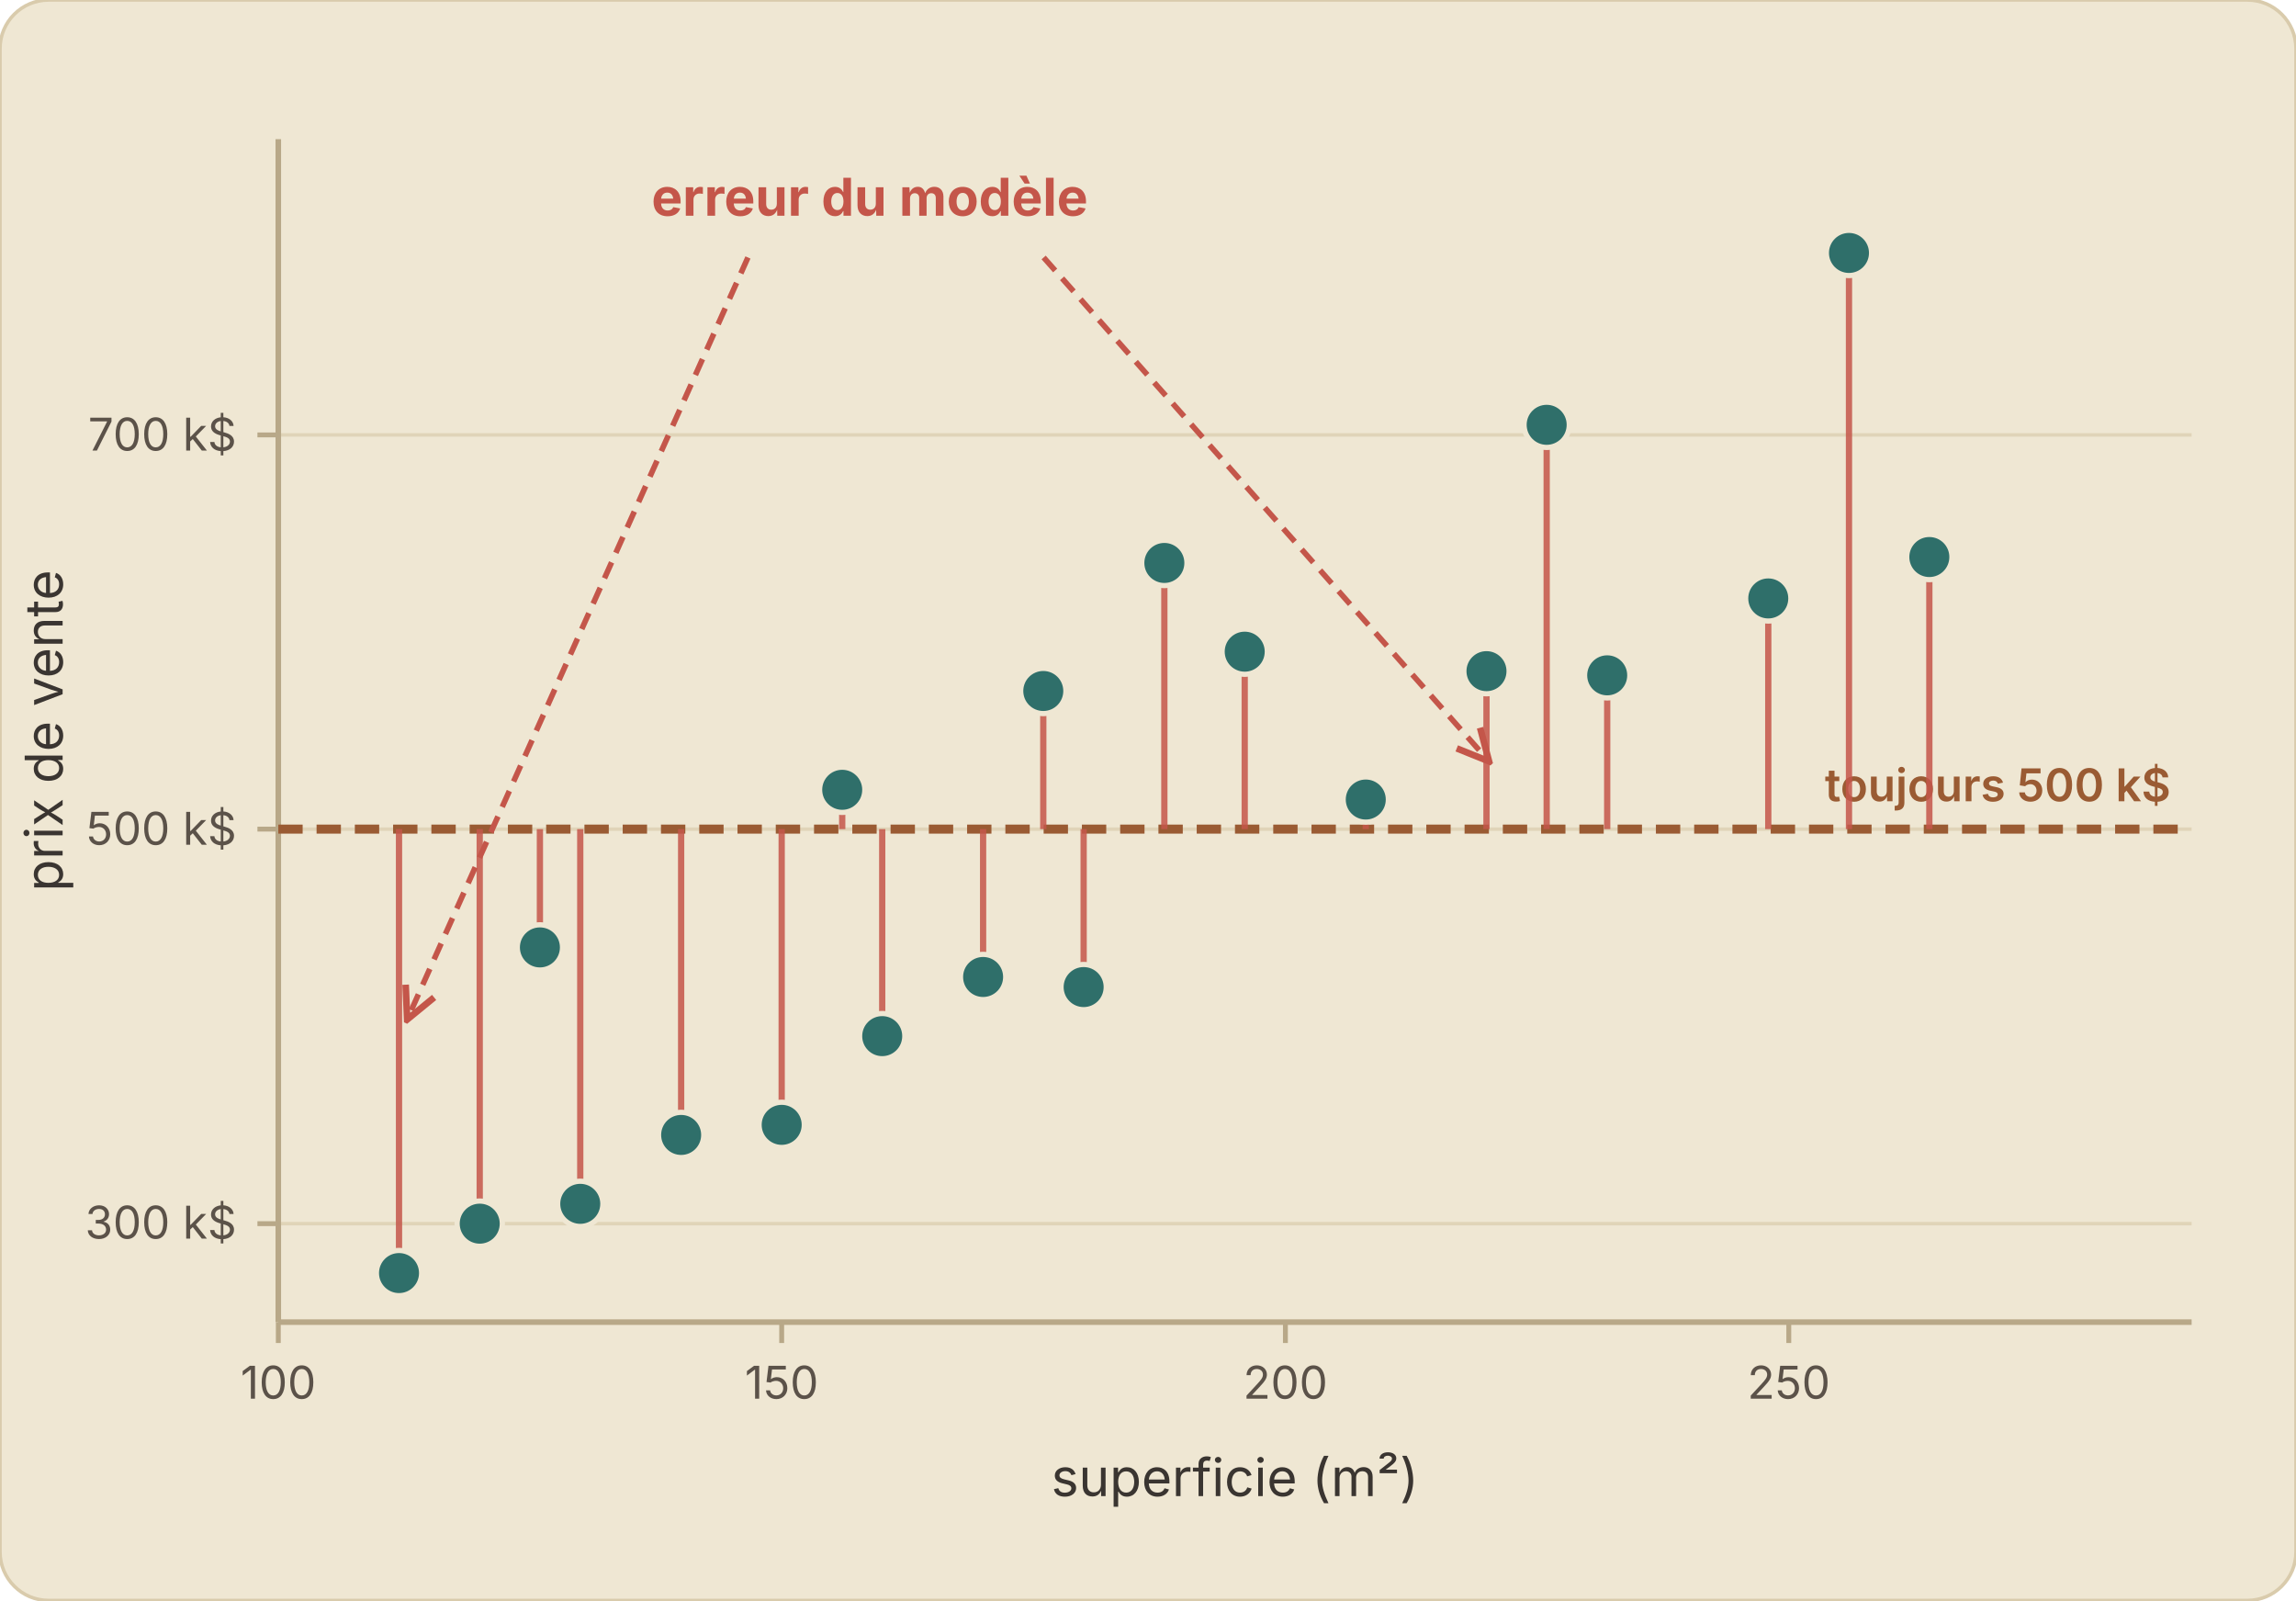
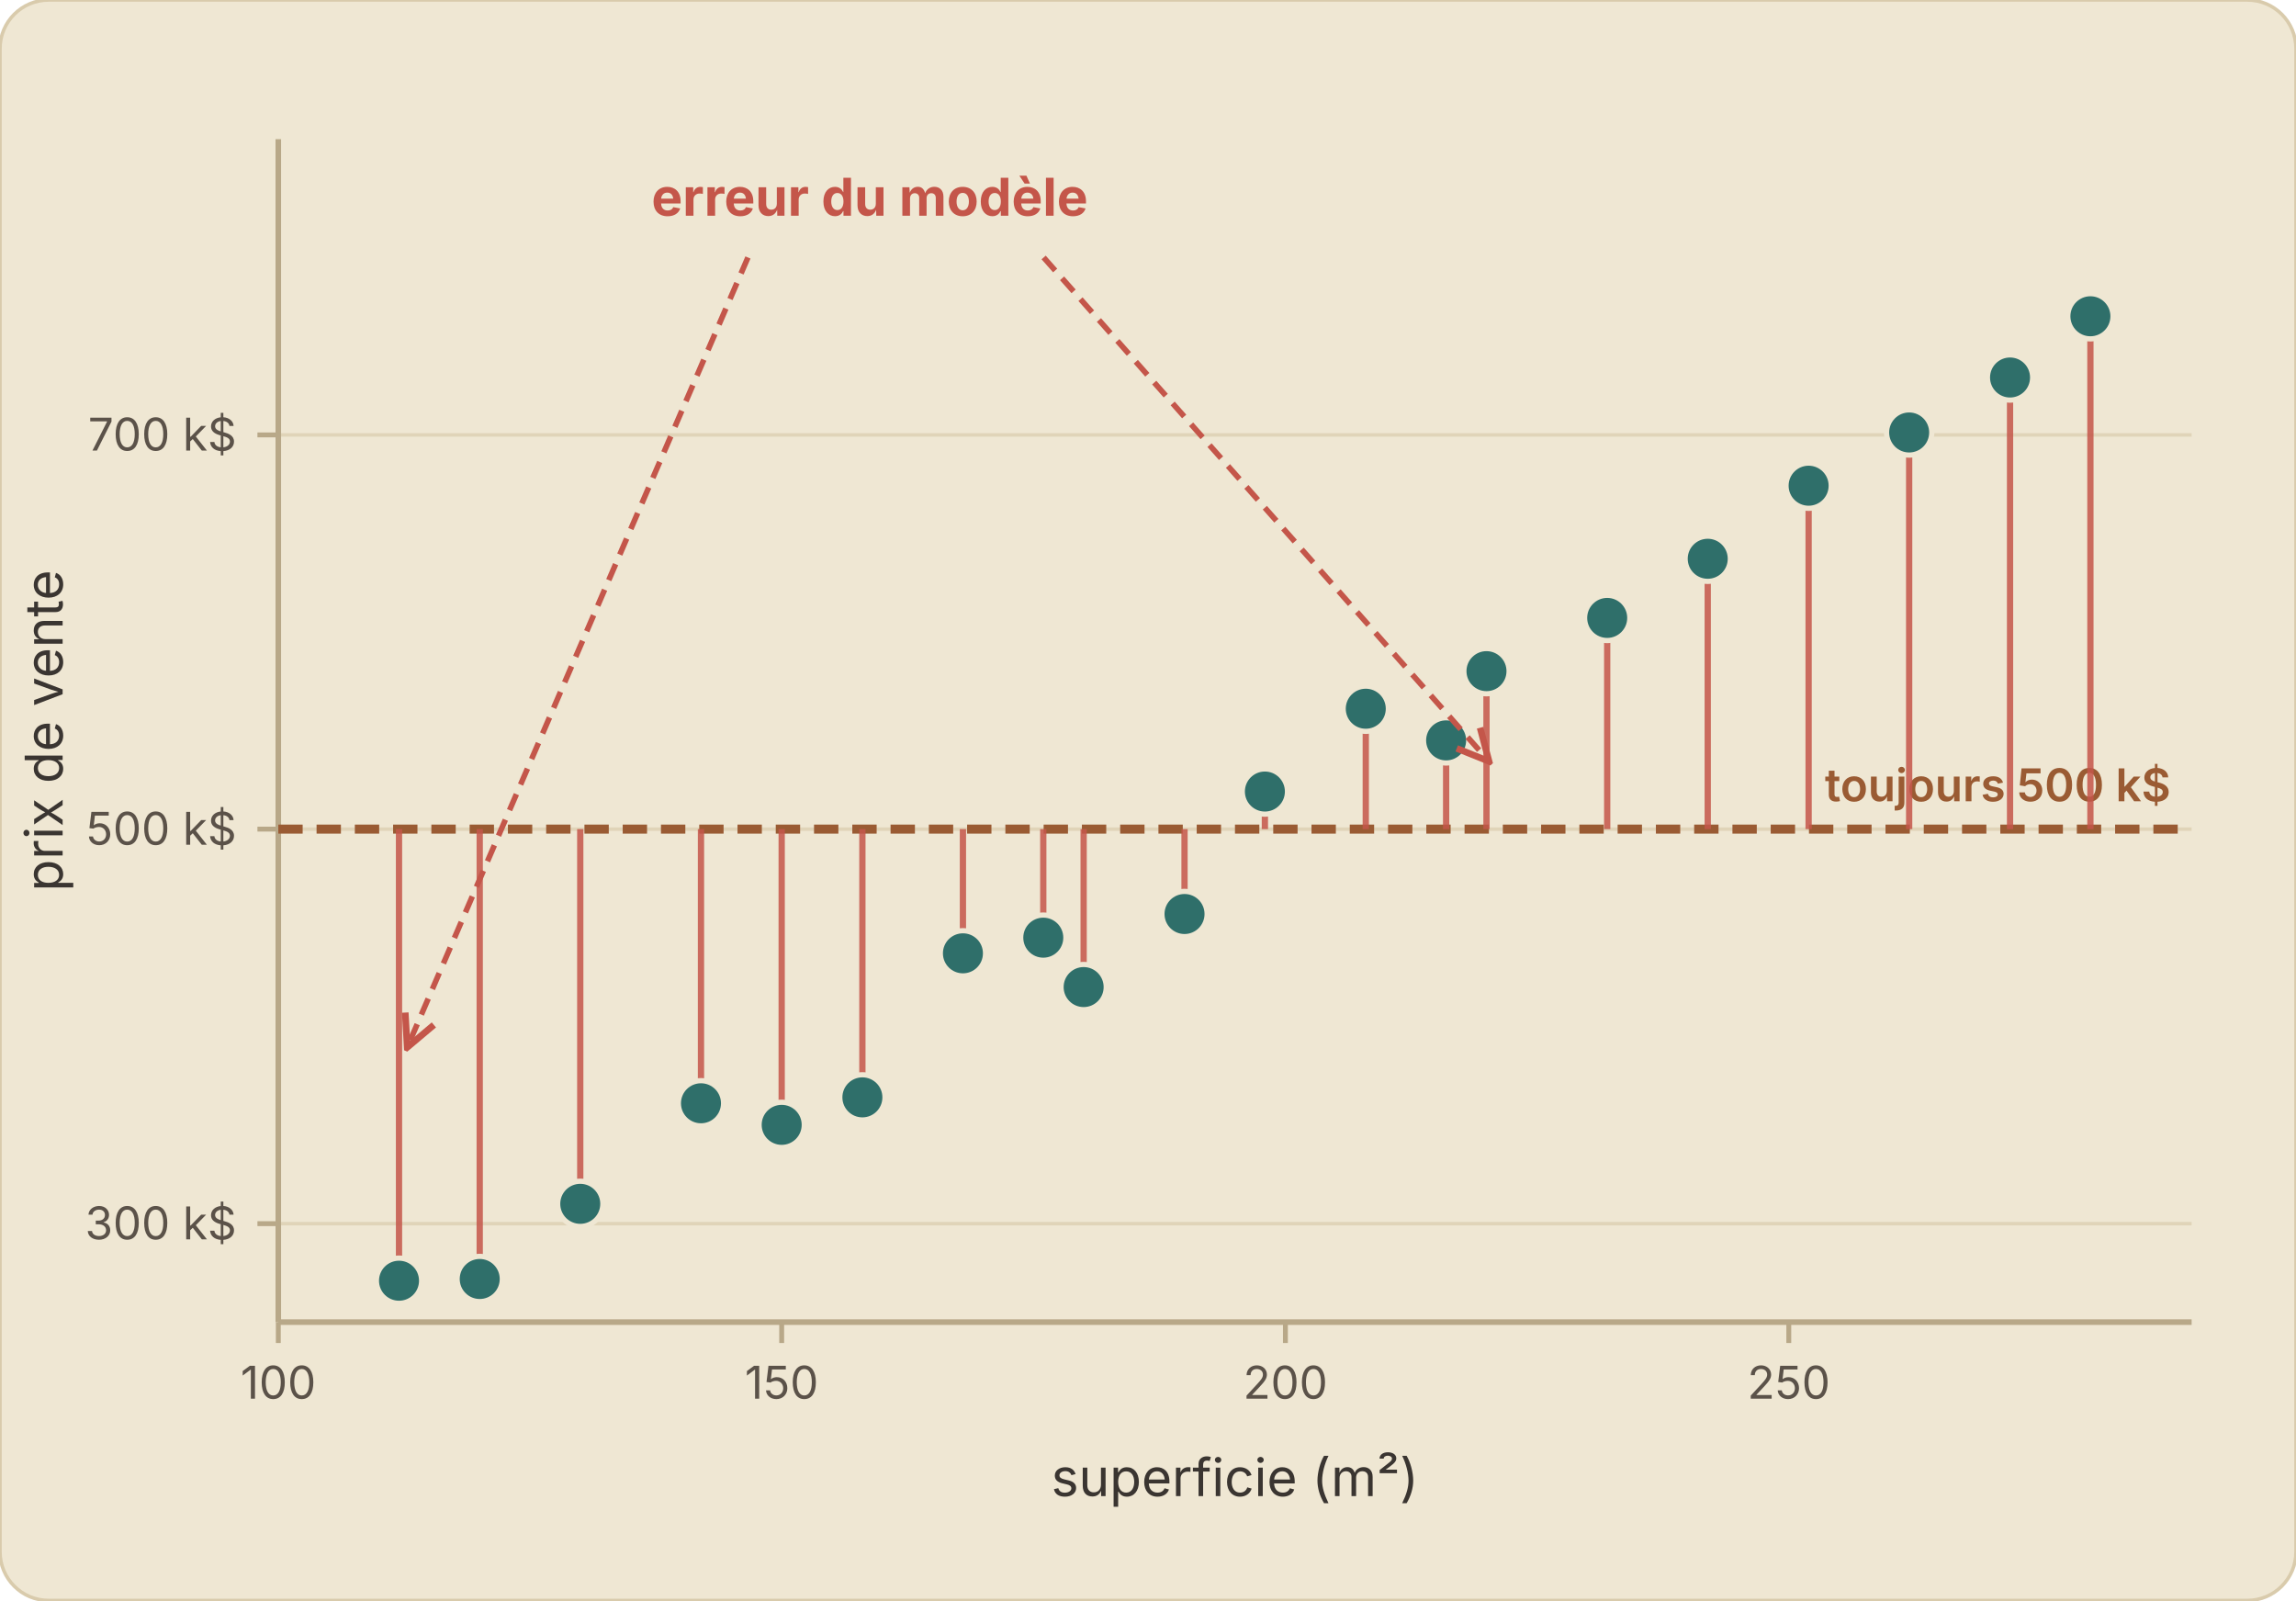
<svg xmlns="http://www.w3.org/2000/svg" viewBox="0 0 660 460" role="img" font-family="system-ui, -apple-system, sans-serif">
  <defs>
    <marker id="arrErr" viewBox="0 0 10 10" refX="8" refY="5" markerWidth="7" markerHeight="7" orient="auto">
      <path d="M1 1 L9 5 L1 9" fill="none" stroke="#c4564a" stroke-width="1.7" />
    </marker>
  </defs>
  <rect x="0" y="0" width="660" height="460" rx="14" fill="#efe7d3" stroke="#d9cbac" />
  <g stroke="#e0d4b8" stroke-width="1">
    <line x1="80" y1="351.7" x2="630" y2="351.7" />
    <line x1="80" y1="238.3" x2="630" y2="238.3" />
    <line x1="80" y1="125" x2="630" y2="125" />
  </g>
  <g stroke="#b8a888" stroke-width="1.6">
    <line x1="80" y1="40" x2="80" y2="380" />
    <line x1="80" y1="380" x2="630" y2="380" />
  </g>
  <g stroke="#b8a888" stroke-width="1.4">
    <line x1="80" y1="380" x2="80" y2="386" />
    <line x1="224.7" y1="380" x2="224.7" y2="386" />
    <line x1="369.5" y1="380" x2="369.5" y2="386" />
    <line x1="514.2" y1="380" x2="514.2" y2="386" />
  </g>
  <g font-size="13" fill="#5b5249" text-anchor="middle">
    <text x="80" y="402">100</text>
    <text x="224.7" y="402">150</text>
    <text x="369.5" y="402">200</text>
    <text x="514.2" y="402">250</text>
    <text x="355" y="430" font-size="15" fill="#3a3531">superficie (m²)</text>
  </g>
  <g stroke="#b8a888" stroke-width="1.4">
    <line x1="74" y1="351.7" x2="80" y2="351.7" />
    <line x1="74" y1="238.3" x2="80" y2="238.3" />
    <line x1="74" y1="125" x2="80" y2="125" />
  </g>
  <g font-size="13" fill="#5b5249" text-anchor="end">
-     <text x="68" y="356">300 k$</text>
+     <text x="68" y="356.2">300 k$</text>
    <text x="68" y="242.8">500 k$</text>
    <text x="68" y="129.5">700 k$</text>
  </g>
  <text x="18" y="210" font-size="15" fill="#3a3531" text-anchor="middle" transform="rotate(-90 18 210)">prix de vente</text>
  <line x1="80" y1="238.3" x2="630" y2="238.3" stroke="#9a5b33" stroke-width="2.6" stroke-dasharray="7 4" />
  <text x="624" y="230.3" font-size="13" fill="#9a5b33" text-anchor="end" font-weight="600">toujours 500 k$</text>
  <g stroke="#c4564a" stroke-width="1.8" opacity="0.85">
-     <line x1="114.7" y1="365.9" x2="114.7" y2="238.3" />
-     <line x1="137.9" y1="351.7" x2="137.9" y2="238.3" />
-     <line x1="155.2" y1="272.3" x2="155.2" y2="238.3" />
+     <line x1="114.7" y1="368.1" x2="114.7" y2="238.3" />
+     <line x1="137.9" y1="367.6" x2="137.9" y2="238.3" />
    <line x1="166.8" y1="346.0" x2="166.8" y2="238.3" />
-     <line x1="195.8" y1="326.2" x2="195.8" y2="238.3" />
+     <line x1="201.5" y1="317.1" x2="201.5" y2="238.3" />
    <line x1="224.7" y1="323.3" x2="224.7" y2="238.3" />
-     <line x1="242.1" y1="227.0" x2="242.1" y2="238.3" />
-     <line x1="253.6" y1="297.8" x2="253.6" y2="238.3" />
-     <line x1="282.6" y1="280.8" x2="282.6" y2="238.3" />
-     <line x1="299.9" y1="198.6" x2="299.9" y2="238.3" />
+     <line x1="247.9" y1="315.4" x2="247.9" y2="238.3" />
+     <line x1="276.8" y1="274.0" x2="276.8" y2="238.3" />
+     <line x1="299.9" y1="269.5" x2="299.9" y2="238.3" />
    <line x1="311.5" y1="283.7" x2="311.5" y2="238.3" />
-     <line x1="334.7" y1="161.8" x2="334.7" y2="238.3" />
-     <line x1="357.8" y1="187.3" x2="357.8" y2="238.3" />
-     <line x1="392.6" y1="229.8" x2="392.6" y2="238.3" />
+     <line x1="340.5" y1="262.7" x2="340.5" y2="238.3" />
+     <line x1="363.6" y1="227.5" x2="363.6" y2="238.3" />
+     <line x1="392.6" y1="203.7" x2="392.6" y2="238.3" />
+     <line x1="415.7" y1="212.8" x2="415.7" y2="238.3" />
    <line x1="427.3" y1="192.9" x2="427.3" y2="238.3" />
-     <line x1="444.6" y1="122.1" x2="444.6" y2="238.3" />
-     <line x1="462.0" y1="194.1" x2="462.0" y2="238.3" />
-     <line x1="508.3" y1="172.0" x2="508.3" y2="238.3" />
-     <line x1="531.5" y1="72.7" x2="531.5" y2="238.3" />
-     <line x1="554.6" y1="160.1" x2="554.6" y2="238.3" />
+     <line x1="462.0" y1="177.6" x2="462.0" y2="238.3" />
+     <line x1="490.9" y1="160.6" x2="490.9" y2="238.3" />
+     <line x1="519.9" y1="139.6" x2="519.9" y2="238.3" />
+     <line x1="548.8" y1="124.3" x2="548.8" y2="238.3" />
+     <line x1="577.8" y1="108.5" x2="577.8" y2="238.3" />
+     <line x1="600.9" y1="90.9" x2="600.9" y2="238.3" />
  </g>
  <g fill="#2f6f6a" stroke="#efe7d3" stroke-width="1.5">
-     <circle cx="114.7" cy="365.9" r="6.5" />
-     <circle cx="137.9" cy="351.7" r="6.5" />
-     <circle cx="155.2" cy="272.3" r="6.5" />
+     <circle cx="114.7" cy="368.1" r="6.5" />
+     <circle cx="137.9" cy="367.6" r="6.5" />
    <circle cx="166.8" cy="346.0" r="6.5" />
-     <circle cx="195.8" cy="326.2" r="6.5" />
+     <circle cx="201.5" cy="317.1" r="6.5" />
    <circle cx="224.7" cy="323.3" r="6.5" />
-     <circle cx="242.1" cy="227.0" r="6.5" />
-     <circle cx="253.6" cy="297.8" r="6.5" />
-     <circle cx="282.6" cy="280.8" r="6.5" />
-     <circle cx="299.9" cy="198.6" r="6.5" />
+     <circle cx="247.9" cy="315.4" r="6.5" />
+     <circle cx="276.8" cy="274.0" r="6.5" />
+     <circle cx="299.9" cy="269.5" r="6.5" />
    <circle cx="311.5" cy="283.7" r="6.5" />
-     <circle cx="334.7" cy="161.8" r="6.5" />
-     <circle cx="357.8" cy="187.3" r="6.5" />
-     <circle cx="392.6" cy="229.8" r="6.5" />
+     <circle cx="340.5" cy="262.7" r="6.5" />
+     <circle cx="363.6" cy="227.5" r="6.5" />
+     <circle cx="392.6" cy="203.7" r="6.5" />
+     <circle cx="415.7" cy="212.8" r="6.5" />
    <circle cx="427.3" cy="192.9" r="6.5" />
-     <circle cx="444.6" cy="122.1" r="6.5" />
-     <circle cx="462.0" cy="194.1" r="6.5" />
-     <circle cx="508.3" cy="172.0" r="6.5" />
-     <circle cx="531.5" cy="72.7" r="6.5" />
-     <circle cx="554.6" cy="160.1" r="6.5" />
+     <circle cx="462.0" cy="177.6" r="6.5" />
+     <circle cx="490.9" cy="160.6" r="6.5" />
+     <circle cx="519.9" cy="139.6" r="6.5" />
+     <circle cx="548.8" cy="124.3" r="6.5" />
+     <circle cx="577.8" cy="108.5" r="6.5" />
+     <circle cx="600.9" cy="90.9" r="6.5" />
  </g>
  <text x="250" y="62" font-size="15" fill="#c4564a" text-anchor="middle" font-weight="700">erreur du modèle</text>
  <g stroke="#c4564a" stroke-width="1.6" fill="none" stroke-dasharray="5 3">
-     <line x1="215" y1="74" x2="117.5" y2="292" marker-end="url(#arrErr)" />
+     <line x1="215" y1="74" x2="117.5" y2="300" marker-end="url(#arrErr)" />
    <line x1="300" y1="74" x2="427.3" y2="218" marker-end="url(#arrErr)" />
  </g>
</svg>
